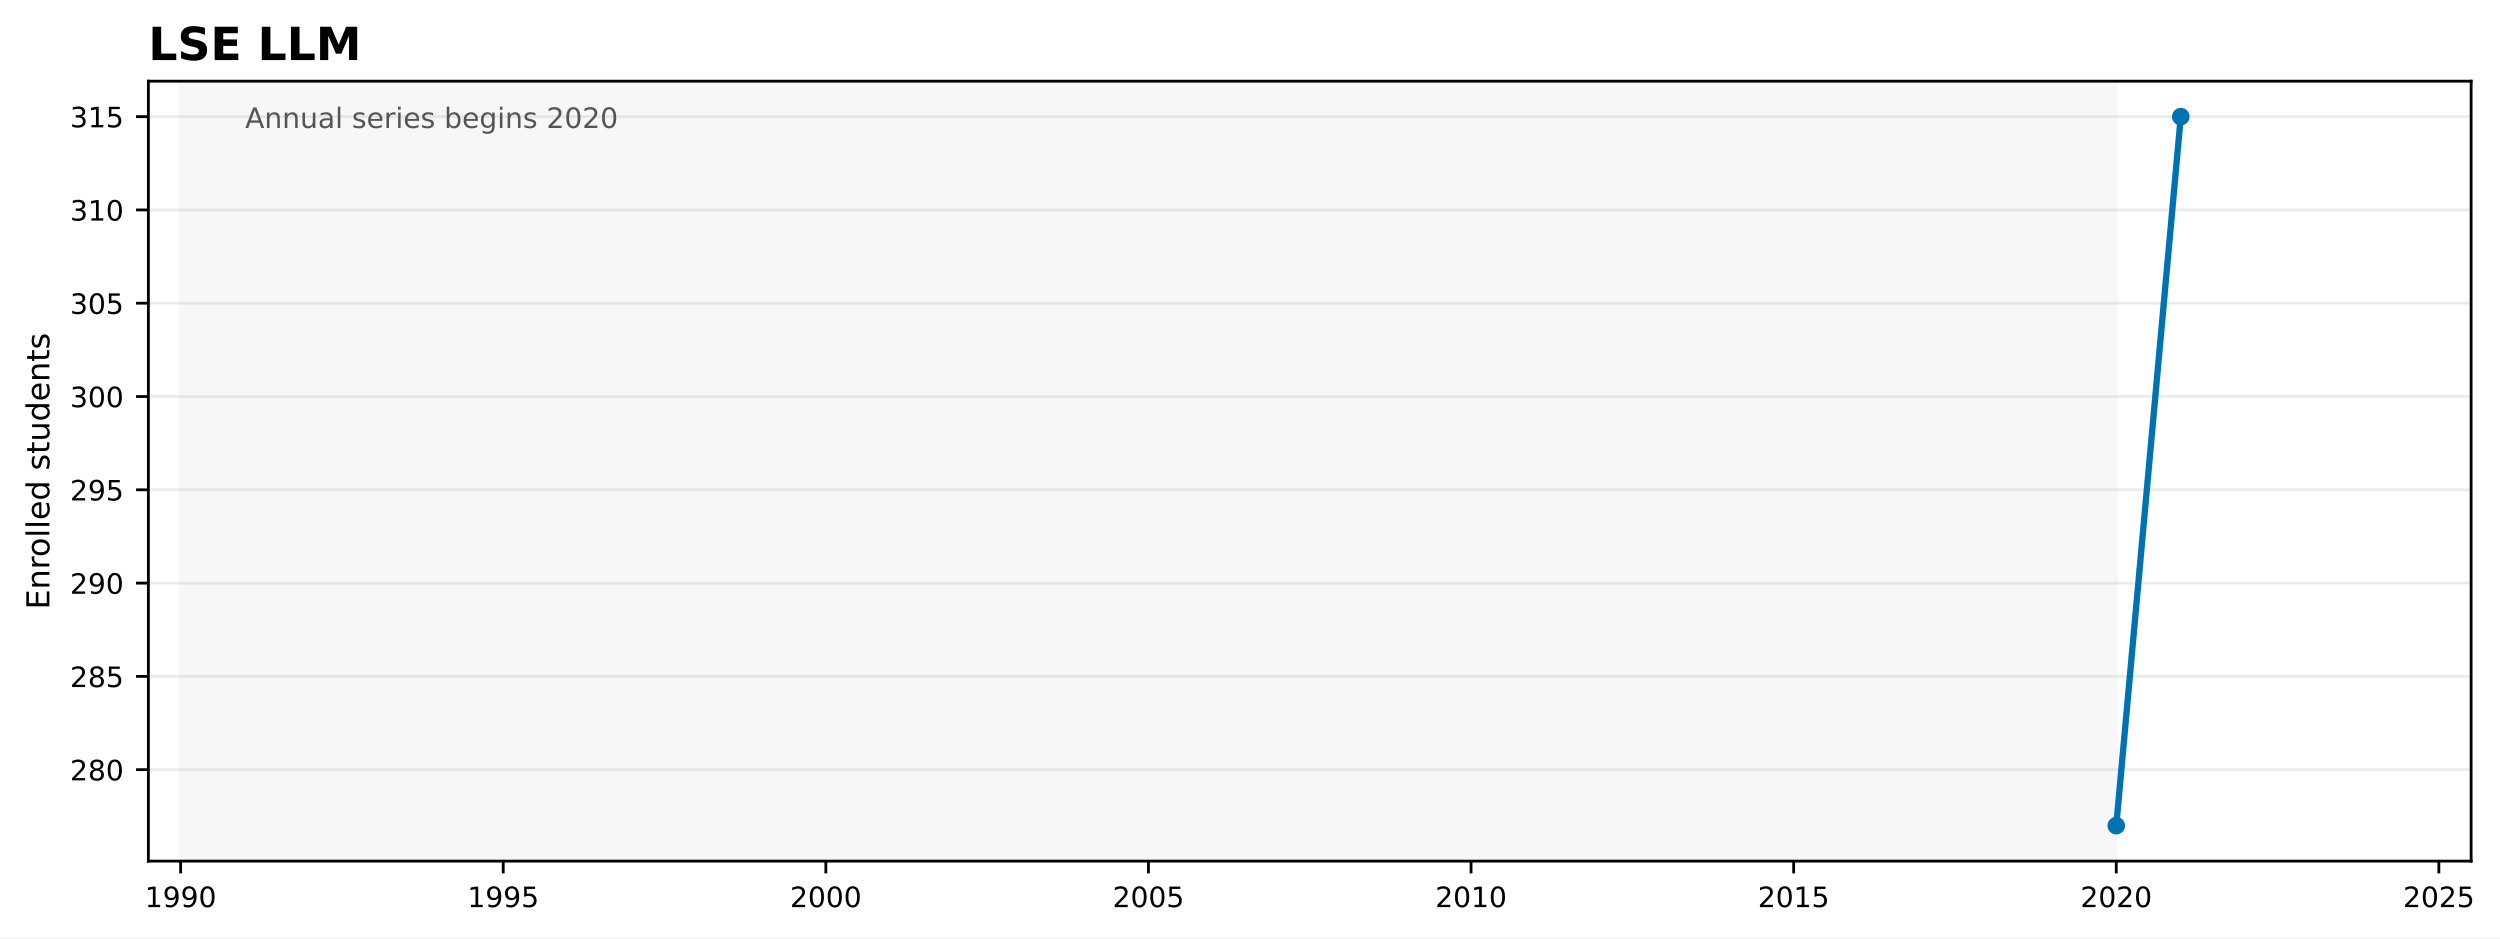
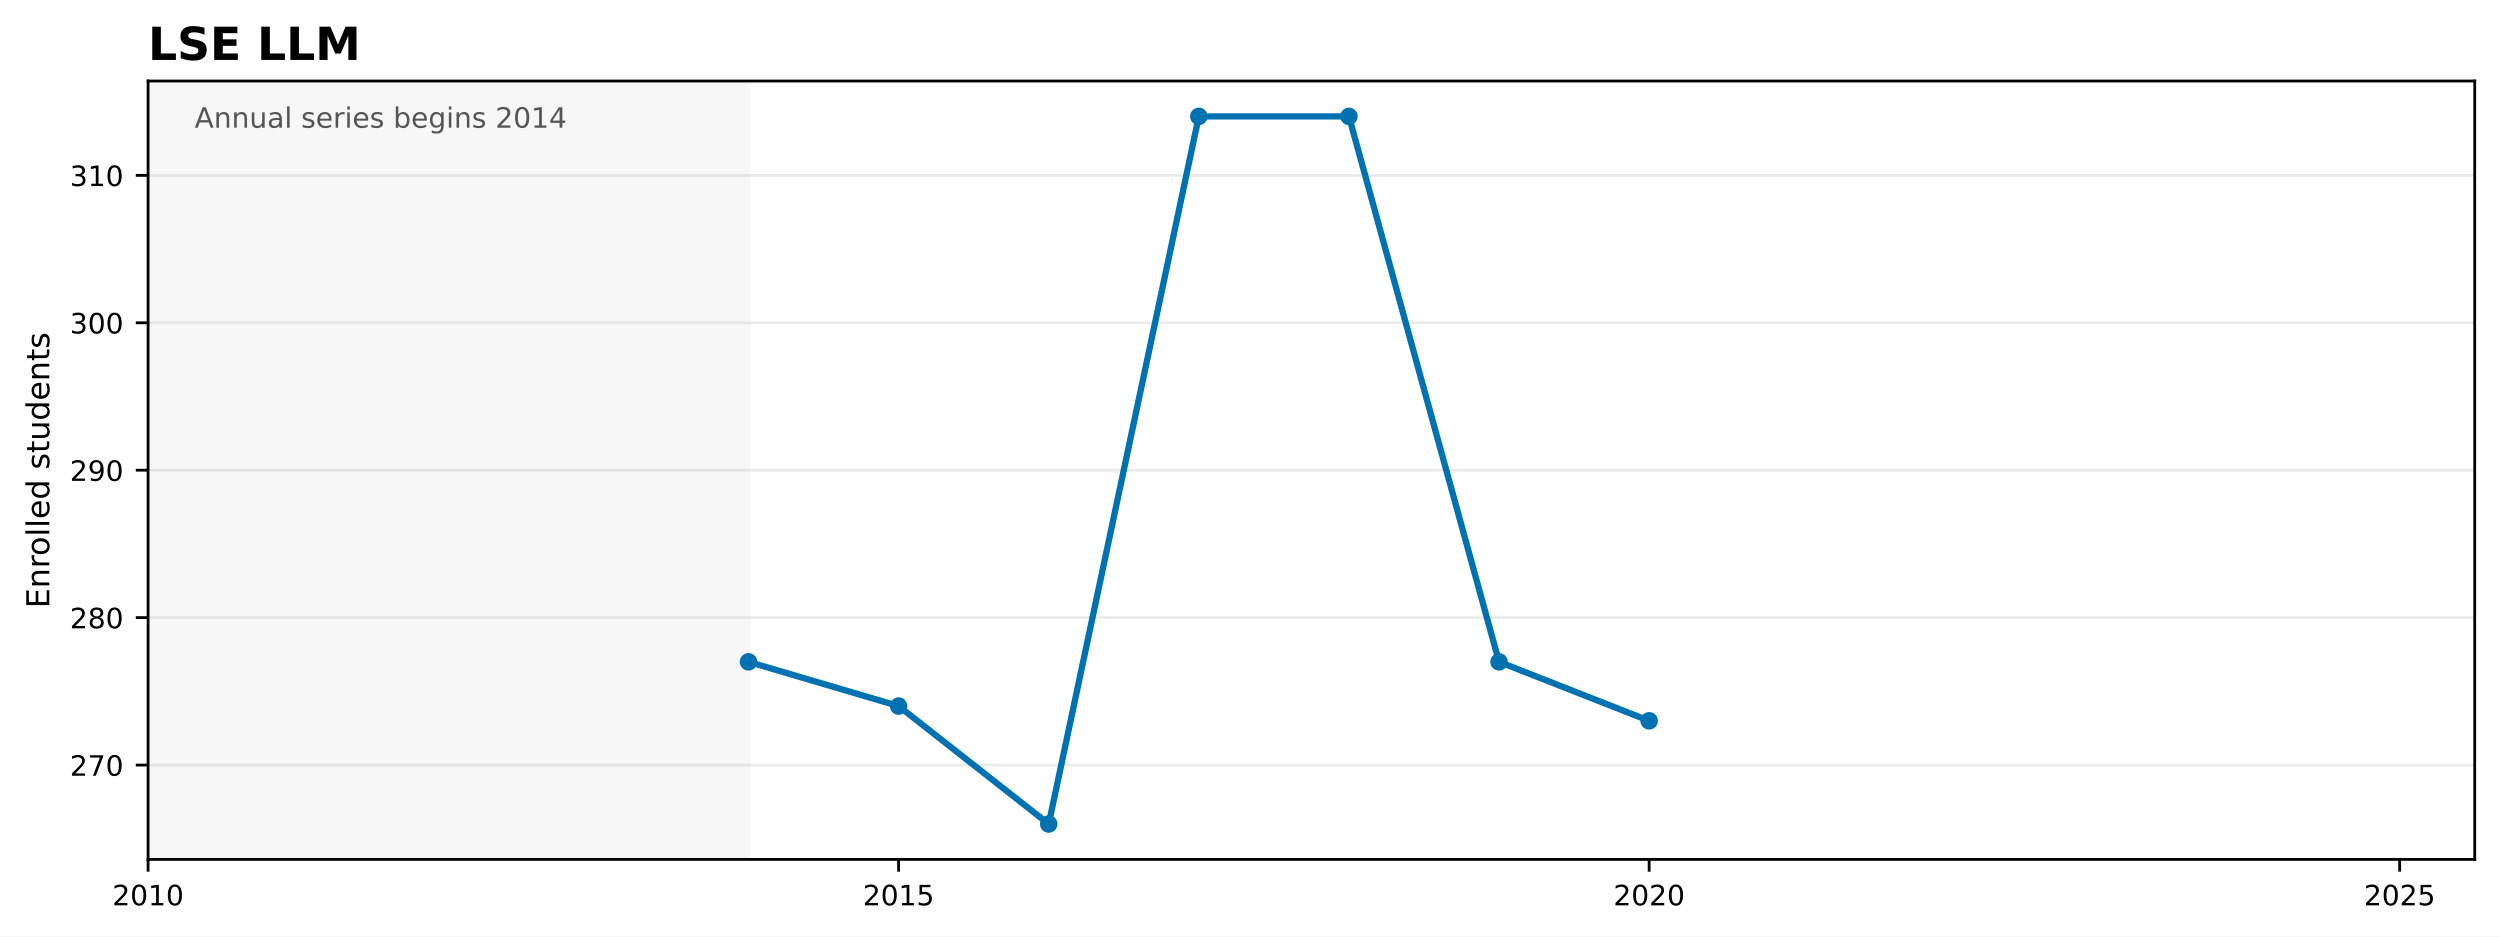
- <svg xmlns="http://www.w3.org/2000/svg" xmlns:xlink="http://www.w3.org/1999/xlink" width="710.709pt" height="266.74pt" viewBox="0 0 710.709 266.74" version="1.1">
+ <svg xmlns="http://www.w3.org/2000/svg" xmlns:xlink="http://www.w3.org/1999/xlink" width="712.12pt" height="266.74pt" viewBox="0 0 712.12 266.74" version="1.1">
  <defs>
    <style type="text/css">*{stroke-linejoin: round; stroke-linecap: butt}</style>
  </defs>
  <g id="figure_1">
    <g id="patch_1">
-       <path d="M 0 266.74  L 710.709 266.74  L 710.709 0  L 0 0  z " style="fill: #ffffff" />
+       <path d="M 0 266.74  L 712.12 266.74  L 712.12 0  L 0 0  z " style="fill: #ffffff" />
    </g>
    <g id="axes_1">
      <g id="patch_2">
-         <path d="M 42.18 244.798  L 702.5 244.798  L 702.5 23.078  L 42.18 23.078  z " style="fill: #ffffff" />
+         <path d="M 42.18 244.798  L 704.92 244.798  L 704.92 23.078  L 42.18 23.078  z " style="fill: #ffffff" />
      </g>
      <g id="patch_3">
-         <path d="M 51.351 244.798  L 601.618 244.798  L 601.618 23.078  L 51.351 23.078  z " clip-path="url(#p4f3af8fab6)" style="fill: #999999; opacity: 0.08; stroke: #999999; stroke-linejoin: miter" />
+         <path d="M -812.968 244.798  L 213.21 244.798  L 213.21 23.078  L -812.968 23.078  z " clip-path="url(#pe96e73efcf)" style="fill: #999999; opacity: 0.08; stroke: #999999; stroke-linejoin: miter" />
      </g>
      <g id="matplotlib.axis_1">
        <g id="xtick_1">
          <g id="line2d_1">
            <defs>
-               <path id="m1fdce615d6" d="M 0 0  L 0 3.5  " style="stroke: #000000; stroke-width: 0.8" />
+               <path id="m158e91857b" d="M 0 0  L 0 3.5  " style="stroke: #000000; stroke-width: 0.8" />
            </defs>
            <g>
-               <use xlink:href="#m1fdce615d6" x="51.351" y="244.798" style="stroke: #000000; stroke-width: 0.8" />
+               <use xlink:href="#m158e91857b" x="42.18" y="244.798" style="stroke: #000000; stroke-width: 0.8" />
            </g>
          </g>
          <g id="text_1">
-             <g transform="translate(41.17142 257.8767) scale(0.08 -0.08)">
-               <defs>
+             <g transform="translate(32.00031 257.8767) scale(0.08 -0.08)">
+               <defs>
+                 <path id="DejaVuSans-32" d="M 1228 531  L 3431 531  L 3431 0  L 469 0  L 469 531  Q 828 903 1448 1529  Q 2069 2156 2228 2338  Q 2531 2678 2651 2914  Q 2772 3150 2772 3378  Q 2772 3750 2511 3984  Q 2250 4219 1831 4219  Q 1534 4219 1204 4116  Q 875 4013 500 3803  L 500 4441  Q 881 4594 1212 4672  Q 1544 4750 1819 4750  Q 2544 4750 2975 4387  Q 3406 4025 3406 3419  Q 3406 3131 3298 2873  Q 3191 2616 2906 2266  Q 2828 2175 2409 1742  Q 1991 1309 1228 531  z " transform="scale(0.015625)" />
+                 <path id="DejaVuSans-30" d="M 2034 4250  Q 1547 4250 1301 3770  Q 1056 3291 1056 2328  Q 1056 1369 1301 889  Q 1547 409 2034 409  Q 2525 409 2770 889  Q 3016 1369 3016 2328  Q 3016 3291 2770 3770  Q 2525 4250 2034 4250  z M 2034 4750  Q 2819 4750 3233 4129  Q 3647 3509 3647 2328  Q 3647 1150 3233 529  Q 2819 -91 2034 -91  Q 1250 -91 836 529  Q 422 1150 422 2328  Q 422 3509 836 4129  Q 1250 4750 2034 4750  z " transform="scale(0.015625)" />
                <path id="DejaVuSans-31" d="M 794 531  L 1825 531  L 1825 4091  L 703 3866  L 703 4441  L 1819 4666  L 2450 4666  L 2450 531  L 3481 531  L 3481 0  L 794 0  L 794 531  z " transform="scale(0.015625)" />
-                 <path id="DejaVuSans-39" d="M 703 97  L 703 672  Q 941 559 1184 500  Q 1428 441 1663 441  Q 2288 441 2617 861  Q 2947 1281 2994 2138  Q 2813 1869 2534 1725  Q 2256 1581 1919 1581  Q 1219 1581 811 2004  Q 403 2428 403 3163  Q 403 3881 828 4315  Q 1253 4750 1959 4750  Q 2769 4750 3195 4129  Q 3622 3509 3622 2328  Q 3622 1225 3098 567  Q 2575 -91 1691 -91  Q 1453 -91 1209 -44  Q 966 3 703 97  z M 1959 2075  Q 2384 2075 2632 2365  Q 2881 2656 2881 3163  Q 2881 3666 2632 3958  Q 2384 4250 1959 4250  Q 1534 4250 1286 3958  Q 1038 3666 1038 3163  Q 1038 2656 1286 2365  Q 1534 2075 1959 2075  z " transform="scale(0.015625)" />
-                 <path id="DejaVuSans-30" d="M 2034 4250  Q 1547 4250 1301 3770  Q 1056 3291 1056 2328  Q 1056 1369 1301 889  Q 1547 409 2034 409  Q 2525 409 2770 889  Q 3016 1369 3016 2328  Q 3016 3291 2770 3770  Q 2525 4250 2034 4250  z M 2034 4750  Q 2819 4750 3233 4129  Q 3647 3509 3647 2328  Q 3647 1150 3233 529  Q 2819 -91 2034 -91  Q 1250 -91 836 529  Q 422 1150 422 2328  Q 422 3509 836 4129  Q 1250 4750 2034 4750  z " transform="scale(0.015625)" />
-               </defs>
-               <use xlink:href="#DejaVuSans-31" />
-               <use xlink:href="#DejaVuSans-39" transform="translate(63.62305 0)" />
-               <use xlink:href="#DejaVuSans-39" transform="translate(127.2461 0)" />
+               </defs>
+               <use xlink:href="#DejaVuSans-32" />
+               <use xlink:href="#DejaVuSans-30" transform="translate(63.62305 0)" />
+               <use xlink:href="#DejaVuSans-31" transform="translate(127.2461 0)" />
              <use xlink:href="#DejaVuSans-30" transform="translate(190.8691 0)" />
            </g>
          </g>
        </g>
        <g id="xtick_2">
          <g id="line2d_2">
            <g>
-               <use xlink:href="#m1fdce615d6" x="143.063" y="244.798" style="stroke: #000000; stroke-width: 0.8" />
+               <use xlink:href="#m158e91857b" x="255.967" y="244.798" style="stroke: #000000; stroke-width: 0.8" />
            </g>
          </g>
          <g id="text_2">
-             <g transform="translate(132.8825 257.8767) scale(0.08 -0.08)">
+             <g transform="translate(245.7874 257.8767) scale(0.08 -0.08)">
              <defs>
                <path id="DejaVuSans-35" d="M 691 4666  L 3169 4666  L 3169 4134  L 1269 4134  L 1269 2991  Q 1406 3038 1543 3061  Q 1681 3084 1819 3084  Q 2600 3084 3056 2656  Q 3513 2228 3513 1497  Q 3513 744 3044 326  Q 2575 -91 1722 -91  Q 1428 -91 1123 -41  Q 819 9 494 109  L 494 744  Q 775 591 1075 516  Q 1375 441 1709 441  Q 2250 441 2565 725  Q 2881 1009 2881 1497  Q 2881 1984 2565 2268  Q 2250 2553 1709 2553  Q 1456 2553 1204 2497  Q 953 2441 691 2322  L 691 4666  z " transform="scale(0.015625)" />
              </defs>
-               <use xlink:href="#DejaVuSans-31" />
-               <use xlink:href="#DejaVuSans-39" transform="translate(63.62305 0)" />
-               <use xlink:href="#DejaVuSans-39" transform="translate(127.2461 0)" />
+               <use xlink:href="#DejaVuSans-32" />
+               <use xlink:href="#DejaVuSans-30" transform="translate(63.62305 0)" />
+               <use xlink:href="#DejaVuSans-31" transform="translate(127.2461 0)" />
              <use xlink:href="#DejaVuSans-35" transform="translate(190.8691 0)" />
            </g>
          </g>
        </g>
        <g id="xtick_3">
          <g id="line2d_3">
            <g>
-               <use xlink:href="#m1fdce615d6" x="234.774" y="244.798" style="stroke: #000000; stroke-width: 0.8" />
+               <use xlink:href="#m158e91857b" x="469.755" y="244.798" style="stroke: #000000; stroke-width: 0.8" />
            </g>
          </g>
          <g id="text_3">
-             <g transform="translate(224.5936 257.8767) scale(0.08 -0.08)">
-               <defs>
-                 <path id="DejaVuSans-32" d="M 1228 531  L 3431 531  L 3431 0  L 469 0  L 469 531  Q 828 903 1448 1529  Q 2069 2156 2228 2338  Q 2531 2678 2651 2914  Q 2772 3150 2772 3378  Q 2772 3750 2511 3984  Q 2250 4219 1831 4219  Q 1534 4219 1204 4116  Q 875 4013 500 3803  L 500 4441  Q 881 4594 1212 4672  Q 1544 4750 1819 4750  Q 2544 4750 2975 4387  Q 3406 4025 3406 3419  Q 3406 3131 3298 2873  Q 3191 2616 2906 2266  Q 2828 2175 2409 1742  Q 1991 1309 1228 531  z " transform="scale(0.015625)" />
-               </defs>
-               <use xlink:href="#DejaVuSans-32" />
-               <use xlink:href="#DejaVuSans-30" transform="translate(63.62305 0)" />
-               <use xlink:href="#DejaVuSans-30" transform="translate(127.2461 0)" />
+             <g transform="translate(459.5745 257.8767) scale(0.08 -0.08)">
+               <use xlink:href="#DejaVuSans-32" />
+               <use xlink:href="#DejaVuSans-30" transform="translate(63.62305 0)" />
+               <use xlink:href="#DejaVuSans-32" transform="translate(127.2461 0)" />
              <use xlink:href="#DejaVuSans-30" transform="translate(190.8691 0)" />
            </g>
          </g>
        </g>
        <g id="xtick_4">
          <g id="line2d_4">
            <g>
-               <use xlink:href="#m1fdce615d6" x="326.485" y="244.798" style="stroke: #000000; stroke-width: 0.8" />
+               <use xlink:href="#m158e91857b" x="683.542" y="244.798" style="stroke: #000000; stroke-width: 0.8" />
            </g>
          </g>
          <g id="text_4">
-             <g transform="translate(316.3048 257.8767) scale(0.08 -0.08)">
-               <use xlink:href="#DejaVuSans-32" />
-               <use xlink:href="#DejaVuSans-30" transform="translate(63.62305 0)" />
-               <use xlink:href="#DejaVuSans-30" transform="translate(127.2461 0)" />
-               <use xlink:href="#DejaVuSans-35" transform="translate(190.8691 0)" />
-             </g>
-           </g>
-         </g>
-         <g id="xtick_5">
-           <g id="line2d_5">
-             <g>
-               <use xlink:href="#m1fdce615d6" x="418.196" y="244.798" style="stroke: #000000; stroke-width: 0.8" />
-             </g>
-           </g>
-           <g id="text_5">
-             <g transform="translate(408.0159 257.8767) scale(0.08 -0.08)">
-               <use xlink:href="#DejaVuSans-32" />
-               <use xlink:href="#DejaVuSans-30" transform="translate(63.62305 0)" />
-               <use xlink:href="#DejaVuSans-31" transform="translate(127.2461 0)" />
-               <use xlink:href="#DejaVuSans-30" transform="translate(190.8691 0)" />
-             </g>
-           </g>
-         </g>
-         <g id="xtick_6">
-           <g id="line2d_6">
-             <g>
-               <use xlink:href="#m1fdce615d6" x="509.907" y="244.798" style="stroke: #000000; stroke-width: 0.8" />
-             </g>
-           </g>
-           <g id="text_6">
-             <g transform="translate(499.727 257.8767) scale(0.08 -0.08)">
-               <use xlink:href="#DejaVuSans-32" />
-               <use xlink:href="#DejaVuSans-30" transform="translate(63.62305 0)" />
-               <use xlink:href="#DejaVuSans-31" transform="translate(127.2461 0)" />
-               <use xlink:href="#DejaVuSans-35" transform="translate(190.8691 0)" />
-             </g>
-           </g>
-         </g>
-         <g id="xtick_7">
-           <g id="line2d_7">
-             <g>
-               <use xlink:href="#m1fdce615d6" x="601.618" y="244.798" style="stroke: #000000; stroke-width: 0.8" />
-             </g>
-           </g>
-           <g id="text_7">
-             <g transform="translate(591.4381 257.8767) scale(0.08 -0.08)">
-               <use xlink:href="#DejaVuSans-32" />
-               <use xlink:href="#DejaVuSans-30" transform="translate(63.62305 0)" />
-               <use xlink:href="#DejaVuSans-32" transform="translate(127.2461 0)" />
-               <use xlink:href="#DejaVuSans-30" transform="translate(190.8691 0)" />
-             </g>
-           </g>
-         </g>
-         <g id="xtick_8">
-           <g id="line2d_8">
-             <g>
-               <use xlink:href="#m1fdce615d6" x="693.329" y="244.798" style="stroke: #000000; stroke-width: 0.8" />
-             </g>
-           </g>
-           <g id="text_8">
-             <g transform="translate(683.1492 257.8767) scale(0.08 -0.08)">
+             <g transform="translate(673.3616 257.8767) scale(0.08 -0.08)">
              <use xlink:href="#DejaVuSans-32" />
              <use xlink:href="#DejaVuSans-30" transform="translate(63.62305 0)" />
              <use xlink:href="#DejaVuSans-32" transform="translate(127.2461 0)" />
              <use xlink:href="#DejaVuSans-35" transform="translate(190.8691 0)" />
            </g>
          </g>
        </g>
      </g>
      <g id="matplotlib.axis_2">
        <g id="ytick_1">
+           <g id="line2d_5">
+             <path d="M 42.18 217.923  L 704.92 217.923  " clip-path="url(#pe96e73efcf)" style="fill: none; stroke: #b0b0b0; stroke-opacity: 0.25; stroke-width: 0.8; stroke-linecap: square" />
+           </g>
+           <g id="line2d_6">
+             <defs>
+               <path id="m4082643548" d="M 0 0  L -3.5 0  " style="stroke: #000000; stroke-width: 0.8" />
+             </defs>
+             <g>
+               <use xlink:href="#m4082643548" x="42.18" y="217.923" style="stroke: #000000; stroke-width: 0.8" />
+             </g>
+           </g>
+           <g id="text_5">
+             <g transform="translate(19.91031 220.9622) scale(0.08 -0.08)">
+               <defs>
+                 <path id="DejaVuSans-37" d="M 525 4666  L 3525 4666  L 3525 4397  L 1831 0  L 1172 0  L 2766 4134  L 525 4134  L 525 4666  z " transform="scale(0.015625)" />
+               </defs>
+               <use xlink:href="#DejaVuSans-32" />
+               <use xlink:href="#DejaVuSans-37" transform="translate(63.62305 0)" />
+               <use xlink:href="#DejaVuSans-30" transform="translate(127.2461 0)" />
+             </g>
+           </g>
+         </g>
+         <g id="ytick_2">
+           <g id="line2d_7">
+             <path d="M 42.18 175.93  L 704.92 175.93  " clip-path="url(#pe96e73efcf)" style="fill: none; stroke: #b0b0b0; stroke-opacity: 0.25; stroke-width: 0.8; stroke-linecap: square" />
+           </g>
+           <g id="line2d_8">
+             <g>
+               <use xlink:href="#m4082643548" x="42.18" y="175.93" style="stroke: #000000; stroke-width: 0.8" />
+             </g>
+           </g>
+           <g id="text_6">
+             <g transform="translate(19.91031 178.9698) scale(0.08 -0.08)">
+               <defs>
+                 <path id="DejaVuSans-38" d="M 2034 2216  Q 1584 2216 1326 1975  Q 1069 1734 1069 1313  Q 1069 891 1326 650  Q 1584 409 2034 409  Q 2484 409 2743 651  Q 3003 894 3003 1313  Q 3003 1734 2745 1975  Q 2488 2216 2034 2216  z M 1403 2484  Q 997 2584 770 2862  Q 544 3141 544 3541  Q 544 4100 942 4425  Q 1341 4750 2034 4750  Q 2731 4750 3128 4425  Q 3525 4100 3525 3541  Q 3525 3141 3298 2862  Q 3072 2584 2669 2484  Q 3125 2378 3379 2068  Q 3634 1759 3634 1313  Q 3634 634 3220 271  Q 2806 -91 2034 -91  Q 1263 -91 848 271  Q 434 634 434 1313  Q 434 1759 690 2068  Q 947 2378 1403 2484  z M 1172 3481  Q 1172 3119 1398 2916  Q 1625 2713 2034 2713  Q 2441 2713 2670 2916  Q 2900 3119 2900 3481  Q 2900 3844 2670 4047  Q 2441 4250 2034 4250  Q 1625 4250 1398 4047  Q 1172 3844 1172 3481  z " transform="scale(0.015625)" />
+               </defs>
+               <use xlink:href="#DejaVuSans-32" />
+               <use xlink:href="#DejaVuSans-38" transform="translate(63.62305 0)" />
+               <use xlink:href="#DejaVuSans-30" transform="translate(127.2461 0)" />
+             </g>
+           </g>
+         </g>
+         <g id="ytick_3">
          <g id="line2d_9">
-             <path d="M 42.18 218.807  L 702.5 218.807  " clip-path="url(#p4f3af8fab6)" style="fill: none; stroke: #b0b0b0; stroke-opacity: 0.25; stroke-width: 0.8; stroke-linecap: square" />
+             <path d="M 42.18 133.938  L 704.92 133.938  " clip-path="url(#pe96e73efcf)" style="fill: none; stroke: #b0b0b0; stroke-opacity: 0.25; stroke-width: 0.8; stroke-linecap: square" />
          </g>
          <g id="line2d_10">
-             <defs>
-               <path id="m8a2f1a271c" d="M 0 0  L -3.5 0  " style="stroke: #000000; stroke-width: 0.8" />
-             </defs>
-             <g>
-               <use xlink:href="#m8a2f1a271c" x="42.18" y="218.807" style="stroke: #000000; stroke-width: 0.8" />
+             <g>
+               <use xlink:href="#m4082643548" x="42.18" y="133.938" style="stroke: #000000; stroke-width: 0.8" />
+             </g>
+           </g>
+           <g id="text_7">
+             <g transform="translate(19.91031 136.9773) scale(0.08 -0.08)">
+               <defs>
+                 <path id="DejaVuSans-39" d="M 703 97  L 703 672  Q 941 559 1184 500  Q 1428 441 1663 441  Q 2288 441 2617 861  Q 2947 1281 2994 2138  Q 2813 1869 2534 1725  Q 2256 1581 1919 1581  Q 1219 1581 811 2004  Q 403 2428 403 3163  Q 403 3881 828 4315  Q 1253 4750 1959 4750  Q 2769 4750 3195 4129  Q 3622 3509 3622 2328  Q 3622 1225 3098 567  Q 2575 -91 1691 -91  Q 1453 -91 1209 -44  Q 966 3 703 97  z M 1959 2075  Q 2384 2075 2632 2365  Q 2881 2656 2881 3163  Q 2881 3666 2632 3958  Q 2384 4250 1959 4250  Q 1534 4250 1286 3958  Q 1038 3666 1038 3163  Q 1038 2656 1286 2365  Q 1534 2075 1959 2075  z " transform="scale(0.015625)" />
+               </defs>
+               <use xlink:href="#DejaVuSans-32" />
+               <use xlink:href="#DejaVuSans-39" transform="translate(63.62305 0)" />
+               <use xlink:href="#DejaVuSans-30" transform="translate(127.2461 0)" />
+             </g>
+           </g>
+         </g>
+         <g id="ytick_4">
+           <g id="line2d_11">
+             <path d="M 42.18 91.946  L 704.92 91.946  " clip-path="url(#pe96e73efcf)" style="fill: none; stroke: #b0b0b0; stroke-opacity: 0.25; stroke-width: 0.8; stroke-linecap: square" />
+           </g>
+           <g id="line2d_12">
+             <g>
+               <use xlink:href="#m4082643548" x="42.18" y="91.946" style="stroke: #000000; stroke-width: 0.8" />
+             </g>
+           </g>
+           <g id="text_8">
+             <g transform="translate(19.91031 94.98492) scale(0.08 -0.08)">
+               <defs>
+                 <path id="DejaVuSans-33" d="M 2597 2516  Q 3050 2419 3304 2112  Q 3559 1806 3559 1356  Q 3559 666 3084 287  Q 2609 -91 1734 -91  Q 1441 -91 1130 -33  Q 819 25 488 141  L 488 750  Q 750 597 1062 519  Q 1375 441 1716 441  Q 2309 441 2620 675  Q 2931 909 2931 1356  Q 2931 1769 2642 2001  Q 2353 2234 1838 2234  L 1294 2234  L 1294 2753  L 1863 2753  Q 2328 2753 2575 2939  Q 2822 3125 2822 3475  Q 2822 3834 2567 4026  Q 2313 4219 1838 4219  Q 1578 4219 1281 4162  Q 984 4106 628 3988  L 628 4550  Q 988 4650 1302 4700  Q 1616 4750 1894 4750  Q 2613 4750 3031 4423  Q 3450 4097 3450 3541  Q 3450 3153 3228 2886  Q 3006 2619 2597 2516  z " transform="scale(0.015625)" />
+               </defs>
+               <use xlink:href="#DejaVuSans-33" />
+               <use xlink:href="#DejaVuSans-30" transform="translate(63.62305 0)" />
+               <use xlink:href="#DejaVuSans-30" transform="translate(127.2461 0)" />
+             </g>
+           </g>
+         </g>
+         <g id="ytick_5">
+           <g id="line2d_13">
+             <path d="M 42.18 49.953  L 704.92 49.953  " clip-path="url(#pe96e73efcf)" style="fill: none; stroke: #b0b0b0; stroke-opacity: 0.25; stroke-width: 0.8; stroke-linecap: square" />
+           </g>
+           <g id="line2d_14">
+             <g>
+               <use xlink:href="#m4082643548" x="42.18" y="49.953" style="stroke: #000000; stroke-width: 0.8" />
            </g>
          </g>
          <g id="text_9">
-             <g transform="translate(19.91031 221.8462) scale(0.08 -0.08)">
-               <defs>
-                 <path id="DejaVuSans-38" d="M 2034 2216  Q 1584 2216 1326 1975  Q 1069 1734 1069 1313  Q 1069 891 1326 650  Q 1584 409 2034 409  Q 2484 409 2743 651  Q 3003 894 3003 1313  Q 3003 1734 2745 1975  Q 2488 2216 2034 2216  z M 1403 2484  Q 997 2584 770 2862  Q 544 3141 544 3541  Q 544 4100 942 4425  Q 1341 4750 2034 4750  Q 2731 4750 3128 4425  Q 3525 4100 3525 3541  Q 3525 3141 3298 2862  Q 3072 2584 2669 2484  Q 3125 2378 3379 2068  Q 3634 1759 3634 1313  Q 3634 634 3220 271  Q 2806 -91 2034 -91  Q 1263 -91 848 271  Q 434 634 434 1313  Q 434 1759 690 2068  Q 947 2378 1403 2484  z M 1172 3481  Q 1172 3119 1398 2916  Q 1625 2713 2034 2713  Q 2441 2713 2670 2916  Q 2900 3119 2900 3481  Q 2900 3844 2670 4047  Q 2441 4250 2034 4250  Q 1625 4250 1398 4047  Q 1172 3844 1172 3481  z " transform="scale(0.015625)" />
-               </defs>
-               <use xlink:href="#DejaVuSans-32" />
-               <use xlink:href="#DejaVuSans-38" transform="translate(63.62305 0)" />
-               <use xlink:href="#DejaVuSans-30" transform="translate(127.2461 0)" />
-             </g>
-           </g>
-         </g>
-         <g id="ytick_2">
-           <g id="line2d_11">
-             <path d="M 42.18 192.285  L 702.5 192.285  " clip-path="url(#p4f3af8fab6)" style="fill: none; stroke: #b0b0b0; stroke-opacity: 0.25; stroke-width: 0.8; stroke-linecap: square" />
-           </g>
-           <g id="line2d_12">
-             <g>
-               <use xlink:href="#m8a2f1a271c" x="42.18" y="192.285" style="stroke: #000000; stroke-width: 0.8" />
-             </g>
-           </g>
-           <g id="text_10">
-             <g transform="translate(19.91031 195.3247) scale(0.08 -0.08)">
-               <use xlink:href="#DejaVuSans-32" />
-               <use xlink:href="#DejaVuSans-38" transform="translate(63.62305 0)" />
-               <use xlink:href="#DejaVuSans-35" transform="translate(127.2461 0)" />
-             </g>
-           </g>
-         </g>
-         <g id="ytick_3">
-           <g id="line2d_13">
-             <path d="M 42.18 165.764  L 702.5 165.764  " clip-path="url(#p4f3af8fab6)" style="fill: none; stroke: #b0b0b0; stroke-opacity: 0.25; stroke-width: 0.8; stroke-linecap: square" />
-           </g>
-           <g id="line2d_14">
-             <g>
-               <use xlink:href="#m8a2f1a271c" x="42.18" y="165.764" style="stroke: #000000; stroke-width: 0.8" />
-             </g>
-           </g>
-           <g id="text_11">
-             <g transform="translate(19.91031 168.8032) scale(0.08 -0.08)">
-               <use xlink:href="#DejaVuSans-32" />
-               <use xlink:href="#DejaVuSans-39" transform="translate(63.62305 0)" />
-               <use xlink:href="#DejaVuSans-30" transform="translate(127.2461 0)" />
-             </g>
-           </g>
-         </g>
-         <g id="ytick_4">
-           <g id="line2d_15">
-             <path d="M 42.18 139.242  L 702.5 139.242  " clip-path="url(#p4f3af8fab6)" style="fill: none; stroke: #b0b0b0; stroke-opacity: 0.25; stroke-width: 0.8; stroke-linecap: square" />
-           </g>
-           <g id="line2d_16">
-             <g>
-               <use xlink:href="#m8a2f1a271c" x="42.18" y="139.242" style="stroke: #000000; stroke-width: 0.8" />
-             </g>
-           </g>
-           <g id="text_12">
-             <g transform="translate(19.91031 142.2817) scale(0.08 -0.08)">
-               <use xlink:href="#DejaVuSans-32" />
-               <use xlink:href="#DejaVuSans-39" transform="translate(63.62305 0)" />
-               <use xlink:href="#DejaVuSans-35" transform="translate(127.2461 0)" />
-             </g>
-           </g>
-         </g>
-         <g id="ytick_5">
-           <g id="line2d_17">
-             <path d="M 42.18 112.721  L 702.5 112.721  " clip-path="url(#p4f3af8fab6)" style="fill: none; stroke: #b0b0b0; stroke-opacity: 0.25; stroke-width: 0.8; stroke-linecap: square" />
-           </g>
-           <g id="line2d_18">
-             <g>
-               <use xlink:href="#m8a2f1a271c" x="42.18" y="112.721" style="stroke: #000000; stroke-width: 0.8" />
-             </g>
-           </g>
-           <g id="text_13">
-             <g transform="translate(19.91031 115.7601) scale(0.08 -0.08)">
-               <defs>
-                 <path id="DejaVuSans-33" d="M 2597 2516  Q 3050 2419 3304 2112  Q 3559 1806 3559 1356  Q 3559 666 3084 287  Q 2609 -91 1734 -91  Q 1441 -91 1130 -33  Q 819 25 488 141  L 488 750  Q 750 597 1062 519  Q 1375 441 1716 441  Q 2309 441 2620 675  Q 2931 909 2931 1356  Q 2931 1769 2642 2001  Q 2353 2234 1838 2234  L 1294 2234  L 1294 2753  L 1863 2753  Q 2328 2753 2575 2939  Q 2822 3125 2822 3475  Q 2822 3834 2567 4026  Q 2313 4219 1838 4219  Q 1578 4219 1281 4162  Q 984 4106 628 3988  L 628 4550  Q 988 4650 1302 4700  Q 1616 4750 1894 4750  Q 2613 4750 3031 4423  Q 3450 4097 3450 3541  Q 3450 3153 3228 2886  Q 3006 2619 2597 2516  z " transform="scale(0.015625)" />
-               </defs>
-               <use xlink:href="#DejaVuSans-33" />
-               <use xlink:href="#DejaVuSans-30" transform="translate(63.62305 0)" />
-               <use xlink:href="#DejaVuSans-30" transform="translate(127.2461 0)" />
-             </g>
-           </g>
-         </g>
-         <g id="ytick_6">
-           <g id="line2d_19">
-             <path d="M 42.18 86.199  L 702.5 86.199  " clip-path="url(#p4f3af8fab6)" style="fill: none; stroke: #b0b0b0; stroke-opacity: 0.25; stroke-width: 0.8; stroke-linecap: square" />
-           </g>
-           <g id="line2d_20">
-             <g>
-               <use xlink:href="#m8a2f1a271c" x="42.18" y="86.199" style="stroke: #000000; stroke-width: 0.8" />
-             </g>
-           </g>
-           <g id="text_14">
-             <g transform="translate(19.91031 89.23859) scale(0.08 -0.08)">
-               <use xlink:href="#DejaVuSans-33" />
-               <use xlink:href="#DejaVuSans-30" transform="translate(63.62305 0)" />
-               <use xlink:href="#DejaVuSans-35" transform="translate(127.2461 0)" />
-             </g>
-           </g>
-         </g>
-         <g id="ytick_7">
-           <g id="line2d_21">
-             <path d="M 42.18 59.678  L 702.5 59.678  " clip-path="url(#p4f3af8fab6)" style="fill: none; stroke: #b0b0b0; stroke-opacity: 0.25; stroke-width: 0.8; stroke-linecap: square" />
-           </g>
-           <g id="line2d_22">
-             <g>
-               <use xlink:href="#m8a2f1a271c" x="42.18" y="59.678" style="stroke: #000000; stroke-width: 0.8" />
-             </g>
-           </g>
-           <g id="text_15">
-             <g transform="translate(19.91031 62.71706) scale(0.08 -0.08)">
+             <g transform="translate(19.91031 52.99249) scale(0.08 -0.08)">
              <use xlink:href="#DejaVuSans-33" />
              <use xlink:href="#DejaVuSans-31" transform="translate(63.62305 0)" />
              <use xlink:href="#DejaVuSans-30" transform="translate(127.2461 0)" />
            </g>
          </g>
        </g>
-         <g id="ytick_8">
-           <g id="line2d_23">
-             <path d="M 42.18 33.156  L 702.5 33.156  " clip-path="url(#p4f3af8fab6)" style="fill: none; stroke: #b0b0b0; stroke-opacity: 0.25; stroke-width: 0.8; stroke-linecap: square" />
-           </g>
-           <g id="line2d_24">
-             <g>
-               <use xlink:href="#m8a2f1a271c" x="42.18" y="33.156" style="stroke: #000000; stroke-width: 0.8" />
-             </g>
-           </g>
-           <g id="text_16">
-             <g transform="translate(19.91031 36.19553) scale(0.08 -0.08)">
-               <use xlink:href="#DejaVuSans-33" />
-               <use xlink:href="#DejaVuSans-31" transform="translate(63.62305 0)" />
-               <use xlink:href="#DejaVuSans-35" transform="translate(127.2461 0)" />
-             </g>
-           </g>
-         </g>
-         <g id="text_17">
+         <g id="text_10">
          <g transform="translate(14.03859 173.2377) rotate(-90) scale(0.09 -0.09)">
            <defs>
              <path id="DejaVuSans-45" d="M 628 4666  L 3578 4666  L 3578 4134  L 1259 4134  L 1259 2753  L 3481 2753  L 3481 2222  L 1259 2222  L 1259 531  L 3634 531  L 3634 0  L 628 0  L 628 4666  z " transform="scale(0.015625)" />
              <path id="DejaVuSans-6e" d="M 3513 2113  L 3513 0  L 2938 0  L 2938 2094  Q 2938 2591 2744 2837  Q 2550 3084 2163 3084  Q 1697 3084 1428 2787  Q 1159 2491 1159 1978  L 1159 0  L 581 0  L 581 3500  L 1159 3500  L 1159 2956  Q 1366 3272 1645 3428  Q 1925 3584 2291 3584  Q 2894 3584 3203 3211  Q 3513 2838 3513 2113  z " transform="scale(0.015625)" />
              <path id="DejaVuSans-72" d="M 2631 2963  Q 2534 3019 2420 3045  Q 2306 3072 2169 3072  Q 1681 3072 1420 2755  Q 1159 2438 1159 1844  L 1159 0  L 581 0  L 581 3500  L 1159 3500  L 1159 2956  Q 1341 3275 1631 3429  Q 1922 3584 2338 3584  Q 2397 3584 2469 3576  Q 2541 3569 2628 3553  L 2631 2963  z " transform="scale(0.015625)" />
              <path id="DejaVuSans-6f" d="M 1959 3097  Q 1497 3097 1228 2736  Q 959 2375 959 1747  Q 959 1119 1226 758  Q 1494 397 1959 397  Q 2419 397 2687 759  Q 2956 1122 2956 1747  Q 2956 2369 2687 2733  Q 2419 3097 1959 3097  z M 1959 3584  Q 2709 3584 3137 3096  Q 3566 2609 3566 1747  Q 3566 888 3137 398  Q 2709 -91 1959 -91  Q 1206 -91 779 398  Q 353 888 353 1747  Q 353 2609 779 3096  Q 1206 3584 1959 3584  z " transform="scale(0.015625)" />
              <path id="DejaVuSans-6c" d="M 603 4863  L 1178 4863  L 1178 0  L 603 0  L 603 4863  z " transform="scale(0.015625)" />
              <path id="DejaVuSans-65" d="M 3597 1894  L 3597 1613  L 953 1613  Q 991 1019 1311 708  Q 1631 397 2203 397  Q 2534 397 2845 478  Q 3156 559 3463 722  L 3463 178  Q 3153 47 2828 -22  Q 2503 -91 2169 -91  Q 1331 -91 842 396  Q 353 884 353 1716  Q 353 2575 817 3079  Q 1281 3584 2069 3584  Q 2775 3584 3186 3129  Q 3597 2675 3597 1894  z M 3022 2063  Q 3016 2534 2758 2815  Q 2500 3097 2075 3097  Q 1594 3097 1305 2825  Q 1016 2553 972 2059  L 3022 2063  z " transform="scale(0.015625)" />
              <path id="DejaVuSans-64" d="M 2906 2969  L 2906 4863  L 3481 4863  L 3481 0  L 2906 0  L 2906 525  Q 2725 213 2448 61  Q 2172 -91 1784 -91  Q 1150 -91 751 415  Q 353 922 353 1747  Q 353 2572 751 3078  Q 1150 3584 1784 3584  Q 2172 3584 2448 3432  Q 2725 3281 2906 2969  z M 947 1747  Q 947 1113 1208 752  Q 1469 391 1925 391  Q 2381 391 2643 752  Q 2906 1113 2906 1747  Q 2906 2381 2643 2742  Q 2381 3103 1925 3103  Q 1469 3103 1208 2742  Q 947 2381 947 1747  z " transform="scale(0.015625)" />
              <path id="DejaVuSans-20" transform="scale(0.015625)" />
              <path id="DejaVuSans-73" d="M 2834 3397  L 2834 2853  Q 2591 2978 2328 3040  Q 2066 3103 1784 3103  Q 1356 3103 1142 2972  Q 928 2841 928 2578  Q 928 2378 1081 2264  Q 1234 2150 1697 2047  L 1894 2003  Q 2506 1872 2764 1633  Q 3022 1394 3022 966  Q 3022 478 2636 193  Q 2250 -91 1575 -91  Q 1294 -91 989 -36  Q 684 19 347 128  L 347 722  Q 666 556 975 473  Q 1284 391 1588 391  Q 1994 391 2212 530  Q 2431 669 2431 922  Q 2431 1156 2273 1281  Q 2116 1406 1581 1522  L 1381 1569  Q 847 1681 609 1914  Q 372 2147 372 2553  Q 372 3047 722 3315  Q 1072 3584 1716 3584  Q 2034 3584 2315 3537  Q 2597 3491 2834 3397  z " transform="scale(0.015625)" />
              <path id="DejaVuSans-74" d="M 1172 4494  L 1172 3500  L 2356 3500  L 2356 3053  L 1172 3053  L 1172 1153  Q 1172 725 1289 603  Q 1406 481 1766 481  L 2356 481  L 2356 0  L 1766 0  Q 1100 0 847 248  Q 594 497 594 1153  L 594 3053  L 172 3053  L 172 3500  L 594 3500  L 594 4494  L 1172 4494  z " transform="scale(0.015625)" />
              <path id="DejaVuSans-75" d="M 544 1381  L 544 3500  L 1119 3500  L 1119 1403  Q 1119 906 1312 657  Q 1506 409 1894 409  Q 2359 409 2629 706  Q 2900 1003 2900 1516  L 2900 3500  L 3475 3500  L 3475 0  L 2900 0  L 2900 538  Q 2691 219 2414 64  Q 2138 -91 1772 -91  Q 1169 -91 856 284  Q 544 659 544 1381  z M 1991 3584  L 1991 3584  z " transform="scale(0.015625)" />
            </defs>
            <use xlink:href="#DejaVuSans-45" />
            <use xlink:href="#DejaVuSans-6e" transform="translate(63.18359 0)" />
            <use xlink:href="#DejaVuSans-72" transform="translate(126.5625 0)" />
            <use xlink:href="#DejaVuSans-6f" transform="translate(165.4258 0)" />
            <use xlink:href="#DejaVuSans-6c" transform="translate(226.6074 0)" />
            <use xlink:href="#DejaVuSans-6c" transform="translate(254.3906 0)" />
            <use xlink:href="#DejaVuSans-65" transform="translate(282.1738 0)" />
            <use xlink:href="#DejaVuSans-64" transform="translate(343.6973 0)" />
            <use xlink:href="#DejaVuSans-20" transform="translate(407.1738 0)" />
            <use xlink:href="#DejaVuSans-73" transform="translate(438.9609 0)" />
            <use xlink:href="#DejaVuSans-74" transform="translate(491.0605 0)" />
            <use xlink:href="#DejaVuSans-75" transform="translate(530.2695 0)" />
            <use xlink:href="#DejaVuSans-64" transform="translate(593.6484 0)" />
            <use xlink:href="#DejaVuSans-65" transform="translate(657.125 0)" />
            <use xlink:href="#DejaVuSans-6e" transform="translate(718.6484 0)" />
            <use xlink:href="#DejaVuSans-74" transform="translate(782.0273 0)" />
            <use xlink:href="#DejaVuSans-73" transform="translate(821.2363 0)" />
          </g>
        </g>
      </g>
-       <g id="line2d_25">
-         <path d="M 601.618 234.72  L 619.96 33.156  " clip-path="url(#p4f3af8fab6)" style="fill: none; stroke: #0072b2; stroke-width: 1.8; stroke-linecap: square" />
+       <g id="line2d_15">
+         <path d="M 213.21 188.528  L 255.967 201.126  L 298.725 234.72  L 341.482 33.156  L 384.24 33.156  L 426.997 188.528  L 469.755 205.325  " clip-path="url(#pe96e73efcf)" style="fill: none; stroke: #0072b2; stroke-width: 1.8; stroke-linecap: square" />
        <defs>
-           <path id="m45f087f9e3" d="M 0 2  C 0.53 2 1.039 1.789 1.414 1.414  C 1.789 1.039 2 0.53 2 0  C 2 -0.53 1.789 -1.039 1.414 -1.414  C 1.039 -1.789 0.53 -2 0 -2  C -0.53 -2 -1.039 -1.789 -1.414 -1.414  C -1.789 -1.039 -2 -0.53 -2 0  C -2 0.53 -1.789 1.039 -1.414 1.414  C -1.039 1.789 -0.53 2 0 2  z " style="stroke: #0072b2" />
+           <path id="m64d970de33" d="M 0 2  C 0.53 2 1.039 1.789 1.414 1.414  C 1.789 1.039 2 0.53 2 0  C 2 -0.53 1.789 -1.039 1.414 -1.414  C 1.039 -1.789 0.53 -2 0 -2  C -0.53 -2 -1.039 -1.789 -1.414 -1.414  C -1.789 -1.039 -2 -0.53 -2 0  C -2 0.53 -1.789 1.039 -1.414 1.414  C -1.039 1.789 -0.53 2 0 2  z " style="stroke: #0072b2" />
        </defs>
-         <g clip-path="url(#p4f3af8fab6)">
-           <use xlink:href="#m45f087f9e3" x="601.618" y="234.72" style="fill: #0072b2; stroke: #0072b2" />
-           <use xlink:href="#m45f087f9e3" x="619.96" y="33.156" style="fill: #0072b2; stroke: #0072b2" />
+         <g clip-path="url(#pe96e73efcf)">
+           <use xlink:href="#m64d970de33" x="213.21" y="188.528" style="fill: #0072b2; stroke: #0072b2" />
+           <use xlink:href="#m64d970de33" x="255.967" y="201.126" style="fill: #0072b2; stroke: #0072b2" />
+           <use xlink:href="#m64d970de33" x="298.725" y="234.72" style="fill: #0072b2; stroke: #0072b2" />
+           <use xlink:href="#m64d970de33" x="341.482" y="33.156" style="fill: #0072b2; stroke: #0072b2" />
+           <use xlink:href="#m64d970de33" x="384.24" y="33.156" style="fill: #0072b2; stroke: #0072b2" />
+           <use xlink:href="#m64d970de33" x="426.997" y="188.528" style="fill: #0072b2; stroke: #0072b2" />
+           <use xlink:href="#m64d970de33" x="469.755" y="205.325" style="fill: #0072b2; stroke: #0072b2" />
        </g>
      </g>
      <g id="patch_4">
        <path d="M 42.18 244.798  L 42.18 23.078  " style="fill: none; stroke: #000000; stroke-width: 0.8; stroke-linejoin: miter; stroke-linecap: square" />
      </g>
      <g id="patch_5">
-         <path d="M 702.5 244.798  L 702.5 23.078  " style="fill: none; stroke: #000000; stroke-width: 0.8; stroke-linejoin: miter; stroke-linecap: square" />
+         <path d="M 704.92 244.798  L 704.92 23.078  " style="fill: none; stroke: #000000; stroke-width: 0.8; stroke-linejoin: miter; stroke-linecap: square" />
      </g>
      <g id="patch_6">
-         <path d="M 42.18 244.798  L 702.5 244.798  " style="fill: none; stroke: #000000; stroke-width: 0.8; stroke-linejoin: miter; stroke-linecap: square" />
+         <path d="M 42.18 244.798  L 704.92 244.798  " style="fill: none; stroke: #000000; stroke-width: 0.8; stroke-linejoin: miter; stroke-linecap: square" />
      </g>
      <g id="patch_7">
-         <path d="M 42.18 23.078  L 702.5 23.078  " style="fill: none; stroke: #000000; stroke-width: 0.8; stroke-linejoin: miter; stroke-linecap: square" />
-       </g>
-       <g id="text_18">
-         <g style="fill: #555555" transform="translate(69.69365 36.38117) scale(0.08 -0.08)">
+         <path d="M 42.18 23.078  L 704.92 23.078  " style="fill: none; stroke: #000000; stroke-width: 0.8; stroke-linejoin: miter; stroke-linecap: square" />
+       </g>
+       <g id="text_11">
+         <g style="fill: #555555" transform="translate(55.43511 36.38117) scale(0.08 -0.08)">
          <defs>
            <path id="DejaVuSans-41" d="M 2188 4044  L 1331 1722  L 3047 1722  L 2188 4044  z M 1831 4666  L 2547 4666  L 4325 0  L 3669 0  L 3244 1197  L 1141 1197  L 716 0  L 50 0  L 1831 4666  z " transform="scale(0.015625)" />
            <path id="DejaVuSans-61" d="M 2194 1759  Q 1497 1759 1228 1600  Q 959 1441 959 1056  Q 959 750 1161 570  Q 1363 391 1709 391  Q 2188 391 2477 730  Q 2766 1069 2766 1631  L 2766 1759  L 2194 1759  z M 3341 1997  L 3341 0  L 2766 0  L 2766 531  Q 2569 213 2275 61  Q 1981 -91 1556 -91  Q 1019 -91 701 211  Q 384 513 384 1019  Q 384 1609 779 1909  Q 1175 2209 1959 2209  L 2766 2209  L 2766 2266  Q 2766 2663 2505 2880  Q 2244 3097 1772 3097  Q 1472 3097 1187 3025  Q 903 2953 641 2809  L 641 3341  Q 956 3463 1253 3523  Q 1550 3584 1831 3584  Q 2591 3584 2966 3190  Q 3341 2797 3341 1997  z " transform="scale(0.015625)" />
            <path id="DejaVuSans-69" d="M 603 3500  L 1178 3500  L 1178 0  L 603 0  L 603 3500  z M 603 4863  L 1178 4863  L 1178 4134  L 603 4134  L 603 4863  z " transform="scale(0.015625)" />
            <path id="DejaVuSans-62" d="M 3116 1747  Q 3116 2381 2855 2742  Q 2594 3103 2138 3103  Q 1681 3103 1420 2742  Q 1159 2381 1159 1747  Q 1159 1113 1420 752  Q 1681 391 2138 391  Q 2594 391 2855 752  Q 3116 1113 3116 1747  z M 1159 2969  Q 1341 3281 1617 3432  Q 1894 3584 2278 3584  Q 2916 3584 3314 3078  Q 3713 2572 3713 1747  Q 3713 922 3314 415  Q 2916 -91 2278 -91  Q 1894 -91 1617 61  Q 1341 213 1159 525  L 1159 0  L 581 0  L 581 4863  L 1159 4863  L 1159 2969  z " transform="scale(0.015625)" />
            <path id="DejaVuSans-67" d="M 2906 1791  Q 2906 2416 2648 2759  Q 2391 3103 1925 3103  Q 1463 3103 1205 2759  Q 947 2416 947 1791  Q 947 1169 1205 825  Q 1463 481 1925 481  Q 2391 481 2648 825  Q 2906 1169 2906 1791  z M 3481 434  Q 3481 -459 3084 -895  Q 2688 -1331 1869 -1331  Q 1566 -1331 1297 -1286  Q 1028 -1241 775 -1147  L 775 -588  Q 1028 -725 1275 -790  Q 1522 -856 1778 -856  Q 2344 -856 2625 -561  Q 2906 -266 2906 331  L 2906 616  Q 2728 306 2450 153  Q 2172 0 1784 0  Q 1141 0 747 490  Q 353 981 353 1791  Q 353 2603 747 3093  Q 1141 3584 1784 3584  Q 2172 3584 2450 3431  Q 2728 3278 2906 2969  L 2906 3500  L 3481 3500  L 3481 434  z " transform="scale(0.015625)" />
+             <path id="DejaVuSans-34" d="M 2419 4116  L 825 1625  L 2419 1625  L 2419 4116  z M 2253 4666  L 3047 4666  L 3047 1625  L 3713 1625  L 3713 1100  L 3047 1100  L 3047 0  L 2419 0  L 2419 1100  L 313 1100  L 313 1709  L 2253 4666  z " transform="scale(0.015625)" />
          </defs>
          <use xlink:href="#DejaVuSans-41" />
          <use xlink:href="#DejaVuSans-6e" transform="translate(68.4082 0)" />
          <use xlink:href="#DejaVuSans-6e" transform="translate(131.7871 0)" />
          <use xlink:href="#DejaVuSans-75" transform="translate(195.166 0)" />
          <use xlink:href="#DejaVuSans-61" transform="translate(258.5449 0)" />
          <use xlink:href="#DejaVuSans-6c" transform="translate(319.8242 0)" />
          <use xlink:href="#DejaVuSans-20" transform="translate(347.6074 0)" />
          <use xlink:href="#DejaVuSans-73" transform="translate(379.3945 0)" />
          <use xlink:href="#DejaVuSans-65" transform="translate(431.4941 0)" />
          <use xlink:href="#DejaVuSans-72" transform="translate(493.0176 0)" />
          <use xlink:href="#DejaVuSans-69" transform="translate(534.1309 0)" />
          <use xlink:href="#DejaVuSans-65" transform="translate(561.9141 0)" />
          <use xlink:href="#DejaVuSans-73" transform="translate(623.4375 0)" />
          <use xlink:href="#DejaVuSans-20" transform="translate(675.5371 0)" />
          <use xlink:href="#DejaVuSans-62" transform="translate(707.3242 0)" />
          <use xlink:href="#DejaVuSans-65" transform="translate(770.8008 0)" />
          <use xlink:href="#DejaVuSans-67" transform="translate(832.3242 0)" />
          <use xlink:href="#DejaVuSans-69" transform="translate(895.8008 0)" />
          <use xlink:href="#DejaVuSans-6e" transform="translate(923.584 0)" />
          <use xlink:href="#DejaVuSans-73" transform="translate(986.9629 0)" />
          <use xlink:href="#DejaVuSans-20" transform="translate(1039.062 0)" />
          <use xlink:href="#DejaVuSans-32" transform="translate(1070.85 0)" />
          <use xlink:href="#DejaVuSans-30" transform="translate(1134.473 0)" />
-           <use xlink:href="#DejaVuSans-32" transform="translate(1198.096 0)" />
-           <use xlink:href="#DejaVuSans-30" transform="translate(1261.719 0)" />
-         </g>
-       </g>
-       <g id="text_19">
+           <use xlink:href="#DejaVuSans-31" transform="translate(1198.096 0)" />
+           <use xlink:href="#DejaVuSans-34" transform="translate(1261.719 0)" />
+         </g>
+       </g>
+       <g id="text_12">
        <g transform="translate(42.18031 17.07797) scale(0.13 -0.13)">
          <defs>
            <path id="DejaVuSans-Bold-4c" d="M 588 4666  L 1791 4666  L 1791 909  L 3903 909  L 3903 0  L 588 0  L 588 4666  z " transform="scale(0.015625)" />
            <path id="DejaVuSans-Bold-53" d="M 3834 4519  L 3834 3531  Q 3450 3703 3084 3790  Q 2719 3878 2394 3878  Q 1963 3878 1756 3759  Q 1550 3641 1550 3391  Q 1550 3203 1689 3098  Q 1828 2994 2194 2919  L 2706 2816  Q 3484 2659 3812 2340  Q 4141 2022 4141 1434  Q 4141 663 3683 286  Q 3225 -91 2284 -91  Q 1841 -91 1394 -6  Q 947 78 500 244  L 500 1259  Q 947 1022 1364 901  Q 1781 781 2169 781  Q 2563 781 2772 912  Q 2981 1044 2981 1288  Q 2981 1506 2839 1625  Q 2697 1744 2272 1838  L 1806 1941  Q 1106 2091 782 2419  Q 459 2747 459 3303  Q 459 4000 909 4375  Q 1359 4750 2203 4750  Q 2588 4750 2994 4692  Q 3400 4634 3834 4519  z " transform="scale(0.015625)" />
            <path id="DejaVuSans-Bold-45" d="M 588 4666  L 3834 4666  L 3834 3756  L 1791 3756  L 1791 2888  L 3713 2888  L 3713 1978  L 1791 1978  L 1791 909  L 3903 909  L 3903 0  L 588 0  L 588 4666  z " transform="scale(0.015625)" />
            <path id="DejaVuSans-Bold-20" transform="scale(0.015625)" />
            <path id="DejaVuSans-Bold-4d" d="M 588 4666  L 2119 4666  L 3181 2169  L 4250 4666  L 5778 4666  L 5778 0  L 4641 0  L 4641 3413  L 3566 897  L 2803 897  L 1728 3413  L 1728 0  L 588 0  L 588 4666  z " transform="scale(0.015625)" />
          </defs>
          <use xlink:href="#DejaVuSans-Bold-4c" />
          <use xlink:href="#DejaVuSans-Bold-53" transform="translate(63.7207 0)" />
          <use xlink:href="#DejaVuSans-Bold-45" transform="translate(135.7422 0)" />
          <use xlink:href="#DejaVuSans-Bold-20" transform="translate(204.0527 0)" />
          <use xlink:href="#DejaVuSans-Bold-4c" transform="translate(238.8672 0)" />
          <use xlink:href="#DejaVuSans-Bold-4c" transform="translate(302.5879 0)" />
          <use xlink:href="#DejaVuSans-Bold-4d" transform="translate(366.3086 0)" />
        </g>
      </g>
    </g>
  </g>
  <defs>
-     <clipPath id="p4f3af8fab6">
-       <rect x="42.18" y="23.078" width="660.32" height="221.72" />
+     <clipPath id="pe96e73efcf">
+       <rect x="42.18" y="23.078" width="662.74" height="221.72" />
    </clipPath>
  </defs>
</svg>
